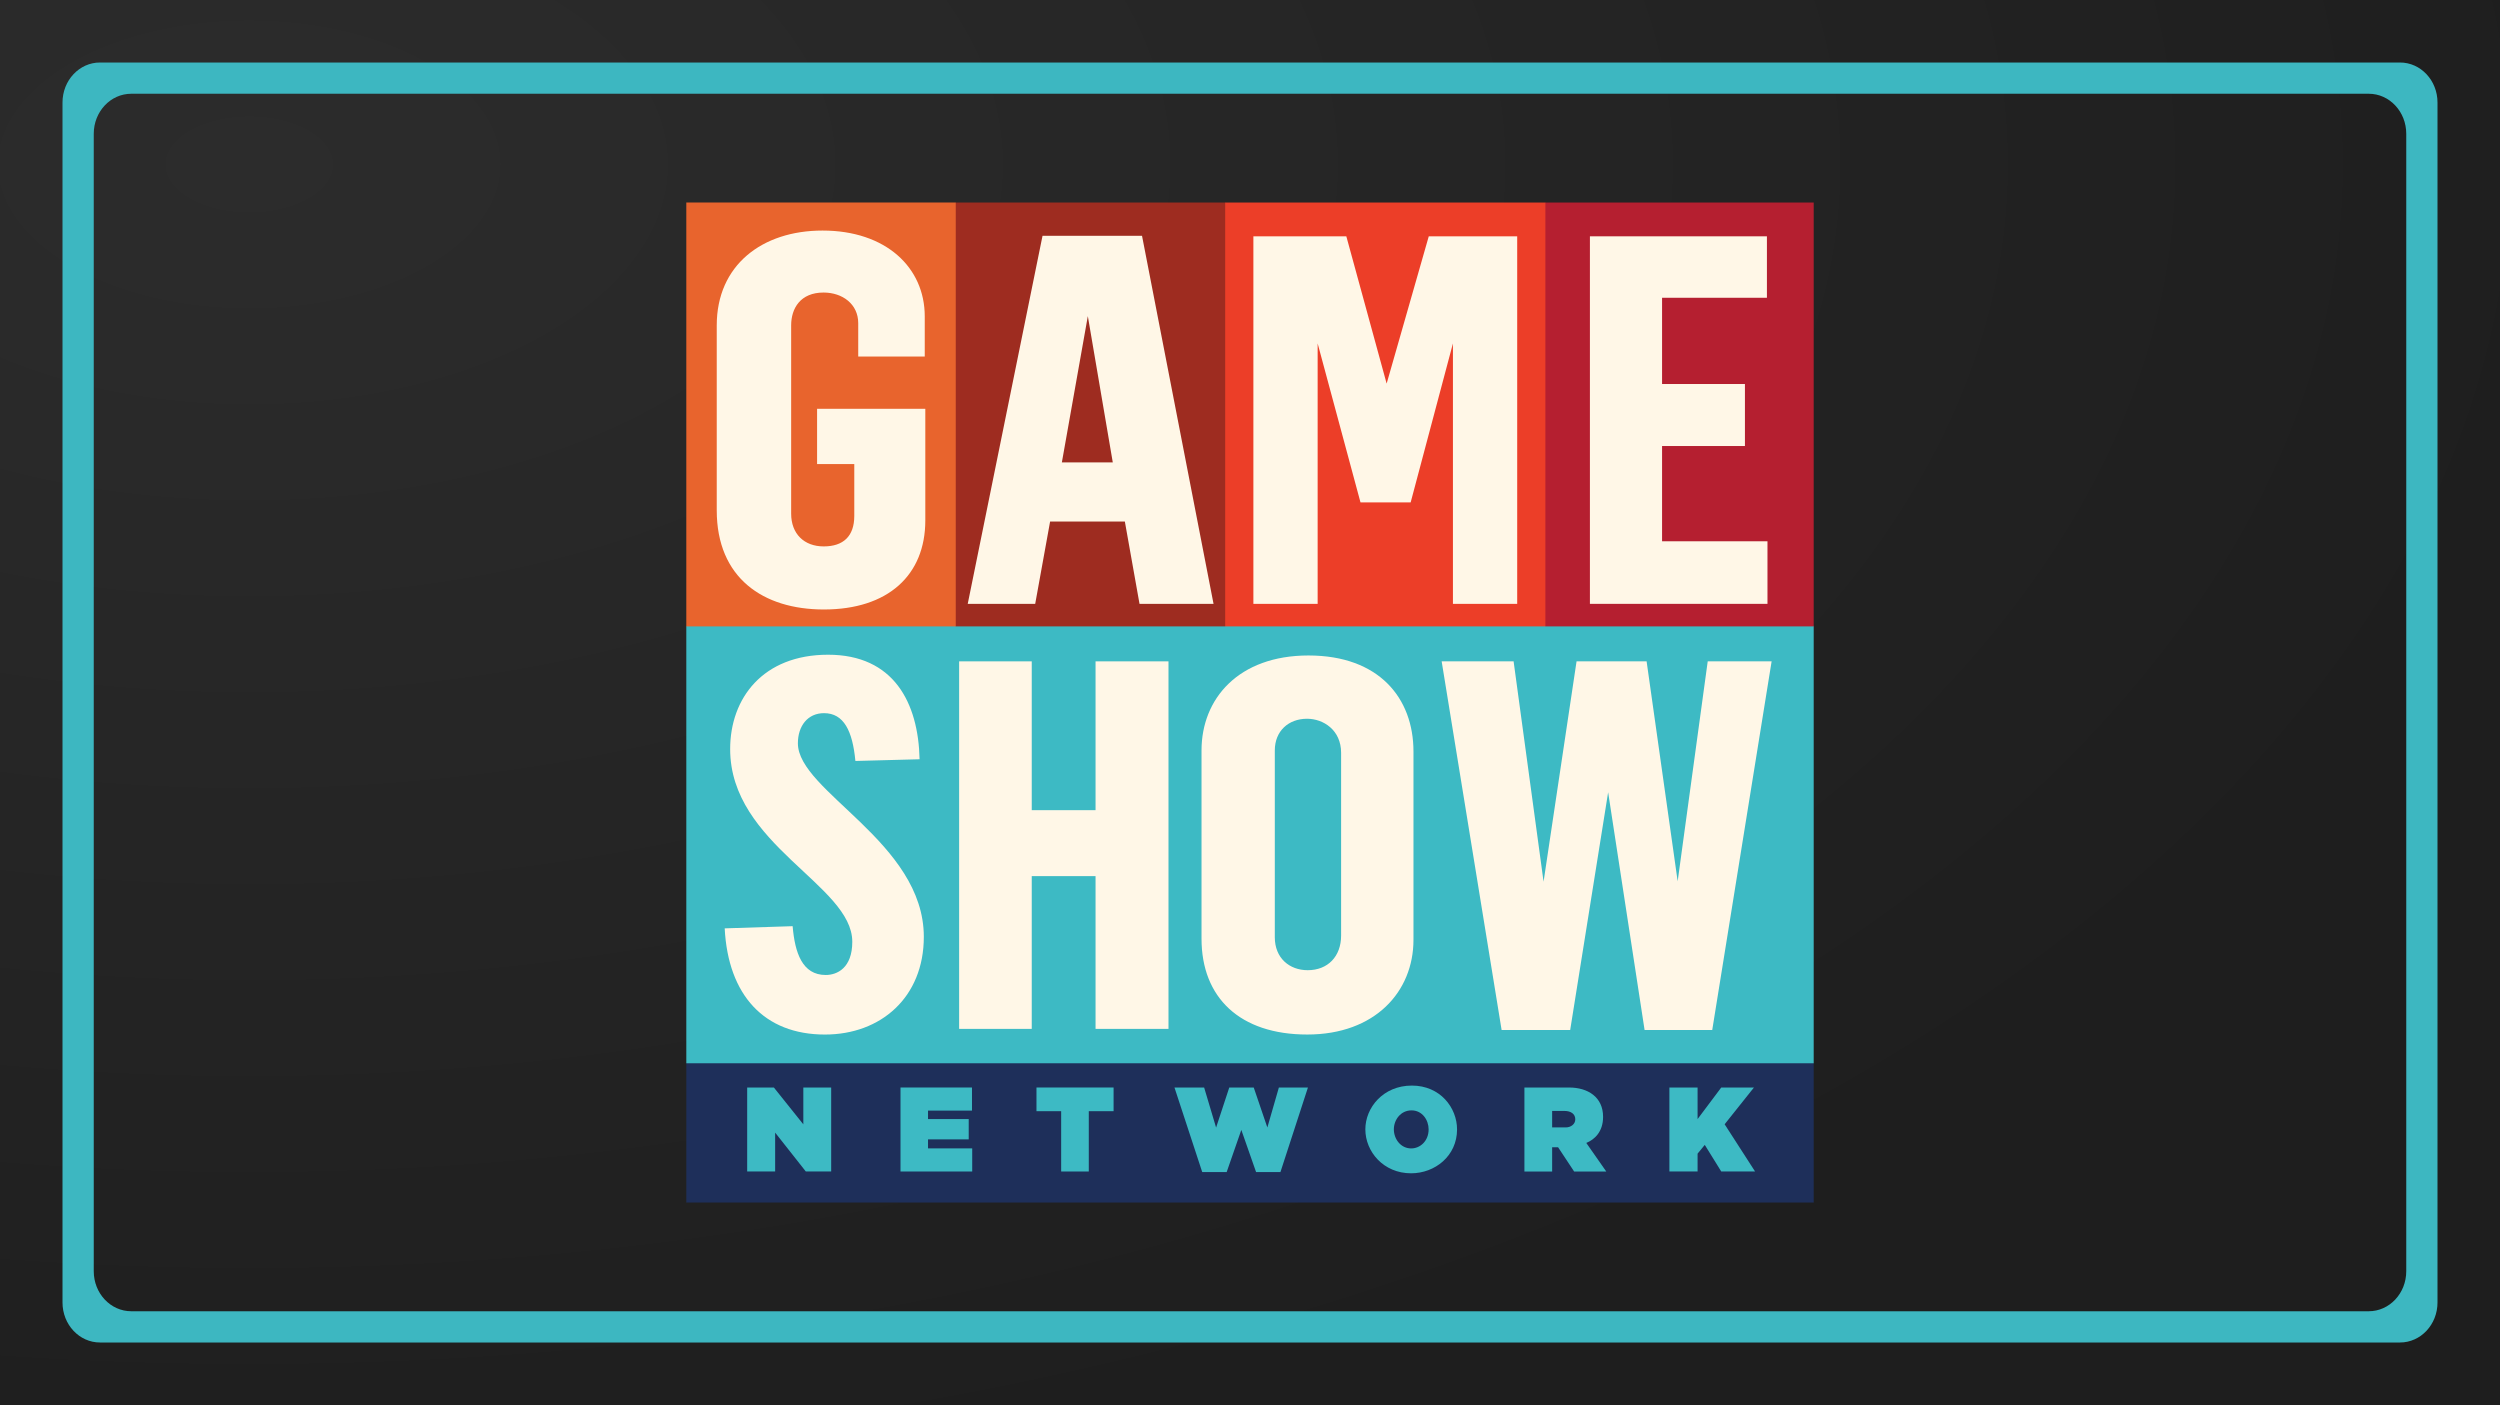
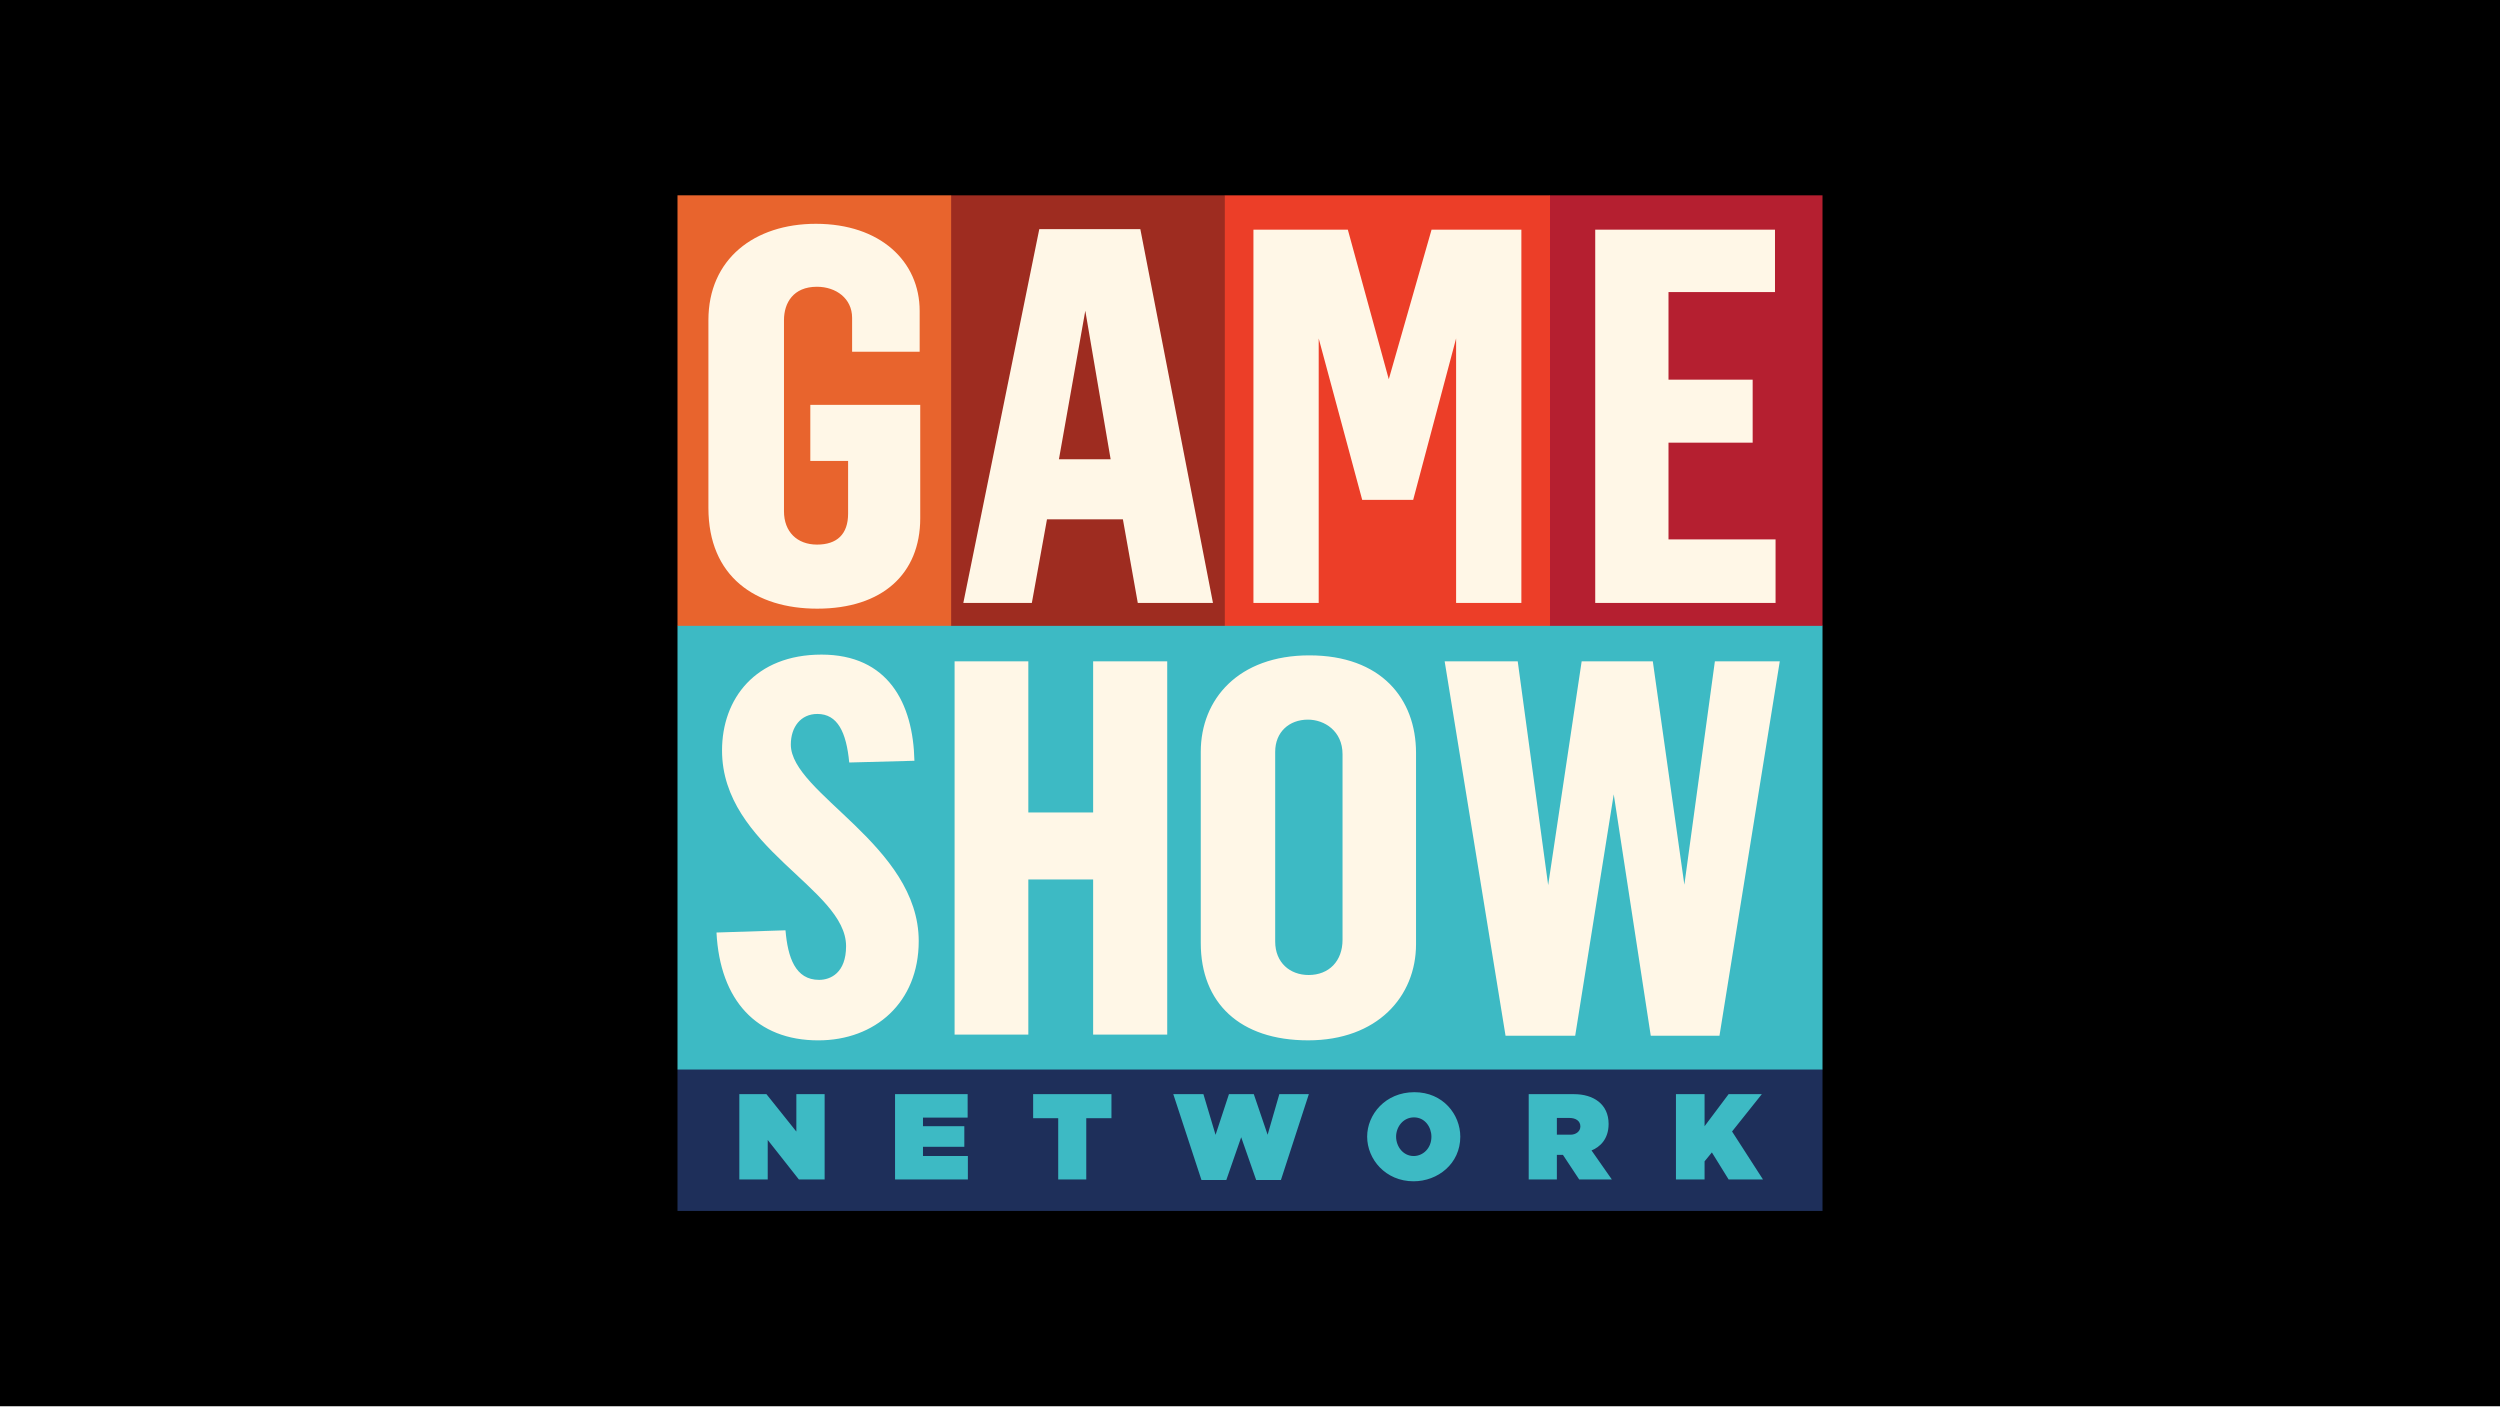
- <svg xmlns="http://www.w3.org/2000/svg" xmlns:xlink="http://www.w3.org/1999/xlink" width="1024" height="575.488" viewBox="-0 0 264.583 148.696" version="1.1" id="svg8">
-   <defs id="defs2">
-     <linearGradient id="linearGradient847">
-       <stop style="stop-color:#282828;stop-opacity:1" offset="0" id="stop843" />
-       <stop style="stop-color:#191919;stop-opacity:1" offset="1" id="stop845" />
-     </linearGradient>
-     <radialGradient xlink:href="#linearGradient847" id="radialGradient849" cx="26.375" cy="97.114" fx="26.375" fy="97.114" r="132.292" gradientTransform="matrix(0,1.151533,-2.009916,0,221.566,-12.96773)" gradientUnits="userSpaceOnUse" />
-   </defs>
-   <g id="layer1">
-     <rect style="opacity:0.98;fill:url(#radialGradient849);fill-opacity:1;stroke-width:1.62" id="rect841" width="264.583" height="148.696" x="-5.0862632e-06" y="-4.7961635e-14" />
-     <g id="g1287" transform="matrix(0.75,0,0,0.8,33.07292,-84.40207)">
-       <path id="rect2860" style="opacity:0.98;fill:#3dbac4;fill-opacity:1;stroke-width:85.989" d="M 40 25 A 15 16 0 0 0 25 41 L 25 521 A 15 16 0 0 0 40 537 L 960 537 A 15 16 0 0 0 975 521 L 975 41 A 15 16 0 0 0 960 25 L 40 25 z M 52.5 37.5 L 947.5 37.5 A 15 16 0 0 1 962.5 53.5 L 962.5 508.5 A 15 16 0 0 1 947.5 524.5 L 52.5 524.5 A 15 16 0 0 1 37.5 508.5 L 37.5 53.5 A 15 16 0 0 1 52.5 37.5 z " transform="matrix(0.3527778,0,0,0.3307292,-44.09723,105.5026)" />
-       <g id="layer1-5" transform="matrix(0.1590881,0,0,0.1491451,27.29354,-24.66296)">
-         <path style="fill:#1e2f5a;fill-opacity:1;stroke:none" d="m 359,1488.586 v -123.5 l 83,-83.5 h 847 l 70,83.5 v 123.5 z" id="path3092" transform="translate(-199,450.7764)" />
-         <path style="fill:#3dbac4;fill-opacity:1;stroke:none" d="M 1359,977.586 V 1365.086 H 359 V 977.586 l 160,-160 h 720 z" id="path3090" transform="translate(-199,450.7764)" />
-         <path style="fill:#b51f30;fill-opacity:1;stroke:none" d="m 1121,977.586 -124.708,-216 124.708,-160 h 238 v 376 z" id="path3088" transform="translate(-199,450.7764)" />
-         <path style="fill:#ec3e28;fill-opacity:1;stroke:none" d="M 837,977.586 714,764.544 837,601.586 h 284 v 376 z" id="path3086" transform="translate(-199,450.7764)" />
-         <path style="fill:#9e2c20;fill-opacity:1;stroke:none" d="m 598,977.586 -169,-169 169,-207 h 239 v 376 z" id="path3084" transform="translate(-199,450.7764)" />
-         <path style="fill:#e8642d;fill-opacity:1;stroke:none" d="m 359,977.586 v -376 h 239 v 376 z" id="path3082" transform="translate(-199,450.7764)" />
-         <path style="fill:#fff7e7;fill-opacity:1;stroke:none" d="m 475,784.586 h 96 v 99 c 0,48.617 -33.131,79 -89.959,79 C 427.194,962.586 386,934.652 386,874.586 v -164 c 0,-53.423 40.21,-84.115 93.836,-84.115 56.166,0 90.664,32.715 90.664,76.115 v 35.6 h -59 v -29.6 c 0,-16.923 -14.063,-27.137 -30.733,-27.137 -20.559,0 -28.767,14.019 -28.767,29.137 v 167 c 0,17.823 11.444,29.049 28.881,29.049 17.318,0 27.119,-8.974 27.119,-27.049 v -46 h -33 z" id="path3044" transform="translate(-199,450.7764)" />
-         <path style="fill:#fff7e7;fill-opacity:1;stroke:none" d="M 674.969,631.125 608.625,957.594 h 59.844 l 13.219,-73 H 748 l 13,73 h 65.656 L 763.219,631.125 Z m 40.188,71.25 22.125,129.719 H 692.125 Z" transform="translate(-199,450.7764)" id="path3046" />
-         <path style="fill:#fff7e7;fill-opacity:1;stroke:none" d="m 862,957.586 v -326 h 82.437 l 35.762,130.63 37.363,-130.63 H 1096 v 326 h -57 v -231 l -37.496,141 H 957 l -38,-141 v 231 z" id="path3050" transform="translate(-199,450.7764)" />
-         <path style="fill:#fff7e7;fill-opacity:1;stroke:none" d="m 1160.5,957.586 v -326 h 157 v 54.5 h -93 v 76.5 h 73.5 v 55 h -73.5 v 84.5 h 93.5 v 55.5 z" id="path3052" transform="translate(-199,450.7764)" />
-         <path style="fill:#fff7e7;fill-opacity:1;stroke:none" d="m 482.664,1286.782 c 9.953,0 23.565,-6.042 23.565,-29.457 0,-50.499 -108.331,-85.908 -108.331,-170.927 0,-45.091 29.055,-83.689 86.87,-83.689 58.112,0 80.04,42.359 81.149,92.72 l -56.937,1.512 c -2.498,-26.544 -10.22,-42.402 -27.829,-42.402 -14.452,0 -23.178,11.346 -23.178,26.744 0,42.703 111.703,87.773 111.703,171.663 0,53.627 -38.127,86.665 -87.711,86.665 -53.853,0 -85.871,-34.901 -88.913,-94.184 l 60.27,-1.938 c 1.966,23.563 8.516,43.294 29.34,43.294 z" id="path3054" transform="translate(-199,450.7764)" />
-         <path style="fill:#fff7e7;fill-opacity:1;stroke:none" d="m 601,1334.586 v -326 h 64.4 v 132 H 722 v -132 h 64.7 v 326 H 722 v -135.5 h -56.6 v 135.5 z" id="path3056" transform="translate(-199,450.7764)" />
-         <path style="fill:#fff7e7;fill-opacity:1;stroke:none" d="m 910.844,1003.375 c -61.981,0 -94.844,38.284 -94.844,84.219 v 167 c 0,52.222 33.959,85 93.781,85 60.234,0 94.219,-38.111 94.219,-84 v -167 c 0,-47.494 -30.613,-85.219 -93.156,-85.219 z m -1.25,56.125 c 14.363,0 30.219,9.899 30.219,30.219 v 162.062 c 0,18.562 -11.784,30.75 -29.625,30.75 -16.293,0 -29.188,-10.815 -29.188,-29.187 v -165.75 c 0,-17.198 12.151,-28.094 28.594,-28.094 z" transform="translate(-199,450.7764)" id="path3058" />
-         <path style="fill:#fff7e7;fill-opacity:1;stroke:none" d="m 1029,1008.586 h 63.813 l 26.584,195.457 29.26,-195.472 h 62.13 l 27.555,195.112 L 1265,1008.586 h 56.677 l -52.677,327 h -60 L 1176.671,1124.722 1143,1335.586 h -60.821 z" id="path3062" transform="translate(-199,450.7764)" />
-         <path style="fill:#3dbac4;fill-opacity:1;stroke:none" d="m 413,1386.586 h 23.67 L 462.8,1419.257 v -32.671 h 24.7 v 74.5 H 465 l -27.2,-34.5 v 34.5 H 413 Z" id="path3064" transform="translate(-199,450.7764)" />
-         <path style="fill:#3dbac4;fill-opacity:1;stroke:none" d="m 549,1386.586 h 63.4 v 20.488 h -39 v 7.512 h 36.1 v 18 h -36.1 v 8 h 39.2 v 20.5 H 549 Z" id="path3066" transform="translate(-199,450.7764)" />
-         <path style="fill:#3dbac4;fill-opacity:1;stroke:none" d="m 669.6,1407.586 v -21 H 738 v 21 h -22 v 53.5 h -24.5 v -53.5 z" id="path3068" transform="translate(-199,450.7764)" />
-         <path style="fill:#3dbac4;fill-opacity:1;stroke:none" d="m 792,1386.586 h 26.31 l 10.612,35.543 11.69,-35.543 h 21.698 l 12.078,35.465 10.225,-35.465 h 25.775 l -24.388,75 h -21.612 l -13.085,-37.38 -12.992,37.38 h -21.698 z" id="path3070" transform="translate(-199,450.7764)" />
-         <path style="fill:#3dbac4;fill-opacity:1;stroke:none" d="m 1002.562,1384.875 c -25.459,0 -41.25,19.596 -41.25,38.812 0,19.791 16.083,39 40.562,39 21.097,0 40.781,-15.306 40.781,-38.938 0,-19.239 -14.915,-38.875 -40.094,-38.875 z m -0.312,22 c 9.553,0 15.188,8.534 15.188,16.875 0,10.245 -7.465,16.875 -15.469,16.875 -9.288,0 -15.375,-8.358 -15.375,-16.938 0,-8.331 5.997,-16.812 15.656,-16.812 z" transform="translate(-199,450.7764)" id="path3072" />
-         <path style="fill:#3dbac4;fill-opacity:1;stroke:none" d="m 1102.406,1386.594 v 74.5 H 1127 v -21.5 h 5.281 l 14.219,21.5 h 28.5 l -17.719,-25.344 c 7.22,-2.946 14.906,-9.743 14.906,-23.156 0,-17.493 -13.473,-26 -30.188,-26 z M 1127,1407.375 h 11 c 5.51,0 9.531,2.605 9.531,7.406 0,4.505 -4.124,7.219 -8.531,7.219 h -12 z" transform="translate(-199,450.7764)" id="path3076" />
-         <path style="fill:#3dbac4;fill-opacity:1;stroke:none" d="m 1231,1461.086 v -74.5 h 25 v 28 l 21,-28 h 29 l -26,32.603 27,41.897 h -30 l -14.616,-23.61 -6.384,7.781 v 15.829 z" id="path3080" transform="translate(-199,450.7764)" />
-       </g>
+ <svg xmlns="http://www.w3.org/2000/svg" viewBox="0 0 1024 576" width="1024" height="576" role="img" aria-label="game-show-network (thumb)">
+   <rect width="1024" height="576" fill="#000000" />
+   <g transform="translate(277.5017 80) scale(5.0719)">
+     <g data-rescale-wrap="1" transform="translate(-59.59773 0.000343)">
+       <path d="M359 1488.586v-123.5l83-83.5h847l70 83.5v123.5z" style="fill:#1e2f5a;fill-opacity:1;stroke:none" transform="translate(26.401 -55.629)scale(.09247)" />
+       <path d="M1359 977.586v387.5H359v-387.5l160-160h720z" style="fill:#3dbac4;fill-opacity:1;stroke:none" transform="translate(26.401 -55.629)scale(.09247)" />
+       <path d="m1121 977.586-124.708-216 124.708-160h238v376z" style="fill:#b51f30;fill-opacity:1;stroke:none" transform="translate(26.401 -55.629)scale(.09247)" />
+       <path d="M837 977.586 714 764.544l123-162.958h284v376z" style="fill:#ec3e28;fill-opacity:1;stroke:none" transform="translate(26.401 -55.629)scale(.09247)" />
+       <path d="m598 977.586-169-169 169-207h239v376z" style="fill:#9e2c20;fill-opacity:1;stroke:none" transform="translate(26.401 -55.629)scale(.09247)" />
+       <path d="M359 977.586v-376h239v376z" style="fill:#e8642d;fill-opacity:1;stroke:none" transform="translate(26.401 -55.629)scale(.09247)" />
+       <path d="M475 784.586h96v99c0 48.617-33.13 79-89.959 79-53.847 0-95.041-27.934-95.041-88v-164c0-53.424 40.21-84.115 93.836-84.115 56.165 0 90.664 32.715 90.664 76.115v35.6h-59v-29.6c0-16.923-14.063-27.137-30.733-27.137-20.559 0-28.767 14.02-28.767 29.137v167c0 17.823 11.444 29.049 28.881 29.049 17.318 0 27.119-8.974 27.119-27.05v-46h-33zm199.969-153.461-66.344 326.469h59.844l13.218-73H748l13 73h65.656L763.22 631.125Zm40.187 71.25 22.125 129.719h-45.156ZM862 957.586v-326h82.437l35.762 130.63 37.363-130.63H1096v326h-57v-231l-37.496 141H957l-38-141v231zm298.5 0v-326h157v54.5h-93v76.5h73.5v55h-73.5v84.5h93.5v55.5zm-677.836 329.196c9.953 0 23.565-6.042 23.565-29.457 0-50.499-108.33-85.908-108.33-170.927 0-45.09 29.055-83.689 86.87-83.689 58.112 0 80.04 42.36 81.149 92.72l-56.937 1.512c-2.498-26.544-10.22-42.402-27.829-42.402-14.452 0-23.177 11.346-23.177 26.743 0 42.703 111.703 87.774 111.703 171.663 0 53.627-38.127 86.665-87.712 86.665-53.852 0-85.87-34.901-88.912-94.184l60.27-1.938c1.965 23.563 8.516 43.294 29.34 43.294M601 1334.586v-326h64.4v132H722v-132h64.7v326H722v-135.5h-56.6v135.5zm309.844-331.211c-61.982 0-94.844 38.284-94.844 84.219v167c0 52.222 33.96 85 93.781 85 60.234 0 94.219-38.111 94.219-84v-167c0-47.495-30.613-85.219-93.156-85.219m-1.25 56.125c14.362 0 30.218 9.899 30.218 30.219v162.062c0 18.562-11.784 30.75-29.625 30.75-16.292 0-29.187-10.815-29.187-29.187v-165.75c0-17.199 12.151-28.094 28.594-28.094M1029 1008.586h63.813l26.584 195.457 29.26-195.472h62.13l27.555 195.111L1265 1008.586h56.677l-52.677 327h-60l-32.329-210.864L1143 1335.586h-60.821z" style="fill:#fff7e7;fill-opacity:1;stroke:none" transform="translate(26.401 -55.629)scale(.09247)" />
+       <path d="M413 1386.586h23.67l26.13 32.67v-32.67h24.7v74.5H465l-27.2-34.5v34.5H413Zm136 0h63.4v20.488h-39v7.512h36.1v18h-36.1v8h39.2v20.5H549Zm120.6 21v-21H738v21h-22v53.5h-24.5v-53.5zm122.4-21h26.31l10.612 35.542 11.69-35.542h21.698l12.078 35.465 10.224-35.465h25.776l-24.388 75h-21.612l-13.086-37.38-12.992 37.38h-21.698zm210.563-1.711c-25.46 0-41.25 19.596-41.25 38.813 0 19.79 16.082 39 40.562 39 21.097 0 40.781-15.306 40.781-38.938 0-19.239-14.915-38.875-40.094-38.875zm-.313 22c9.553 0 15.188 8.534 15.188 16.875 0 10.245-7.465 16.875-15.47 16.875-9.287 0-15.374-8.358-15.374-16.938 0-8.33 5.997-16.812 15.656-16.812m100.156-20.281v74.5H1127v-21.5h5.281l14.219 21.5h28.5l-17.719-25.344c7.22-2.946 14.906-9.743 14.906-23.156 0-17.493-13.472-26-30.187-26zm24.594 20.781h11c5.51 0 9.531 2.605 9.531 7.406 0 4.505-4.124 7.219-8.531 7.219h-12zm104 53.711v-74.5h25v28l21-28h29l-26 32.603 27 41.897h-30l-14.616-23.61-6.384 7.78v15.83z" style="fill:#3dbac4;fill-opacity:1;stroke:none" transform="translate(26.401 -55.629)scale(.09247)" />
    </g>
  </g>
</svg>
